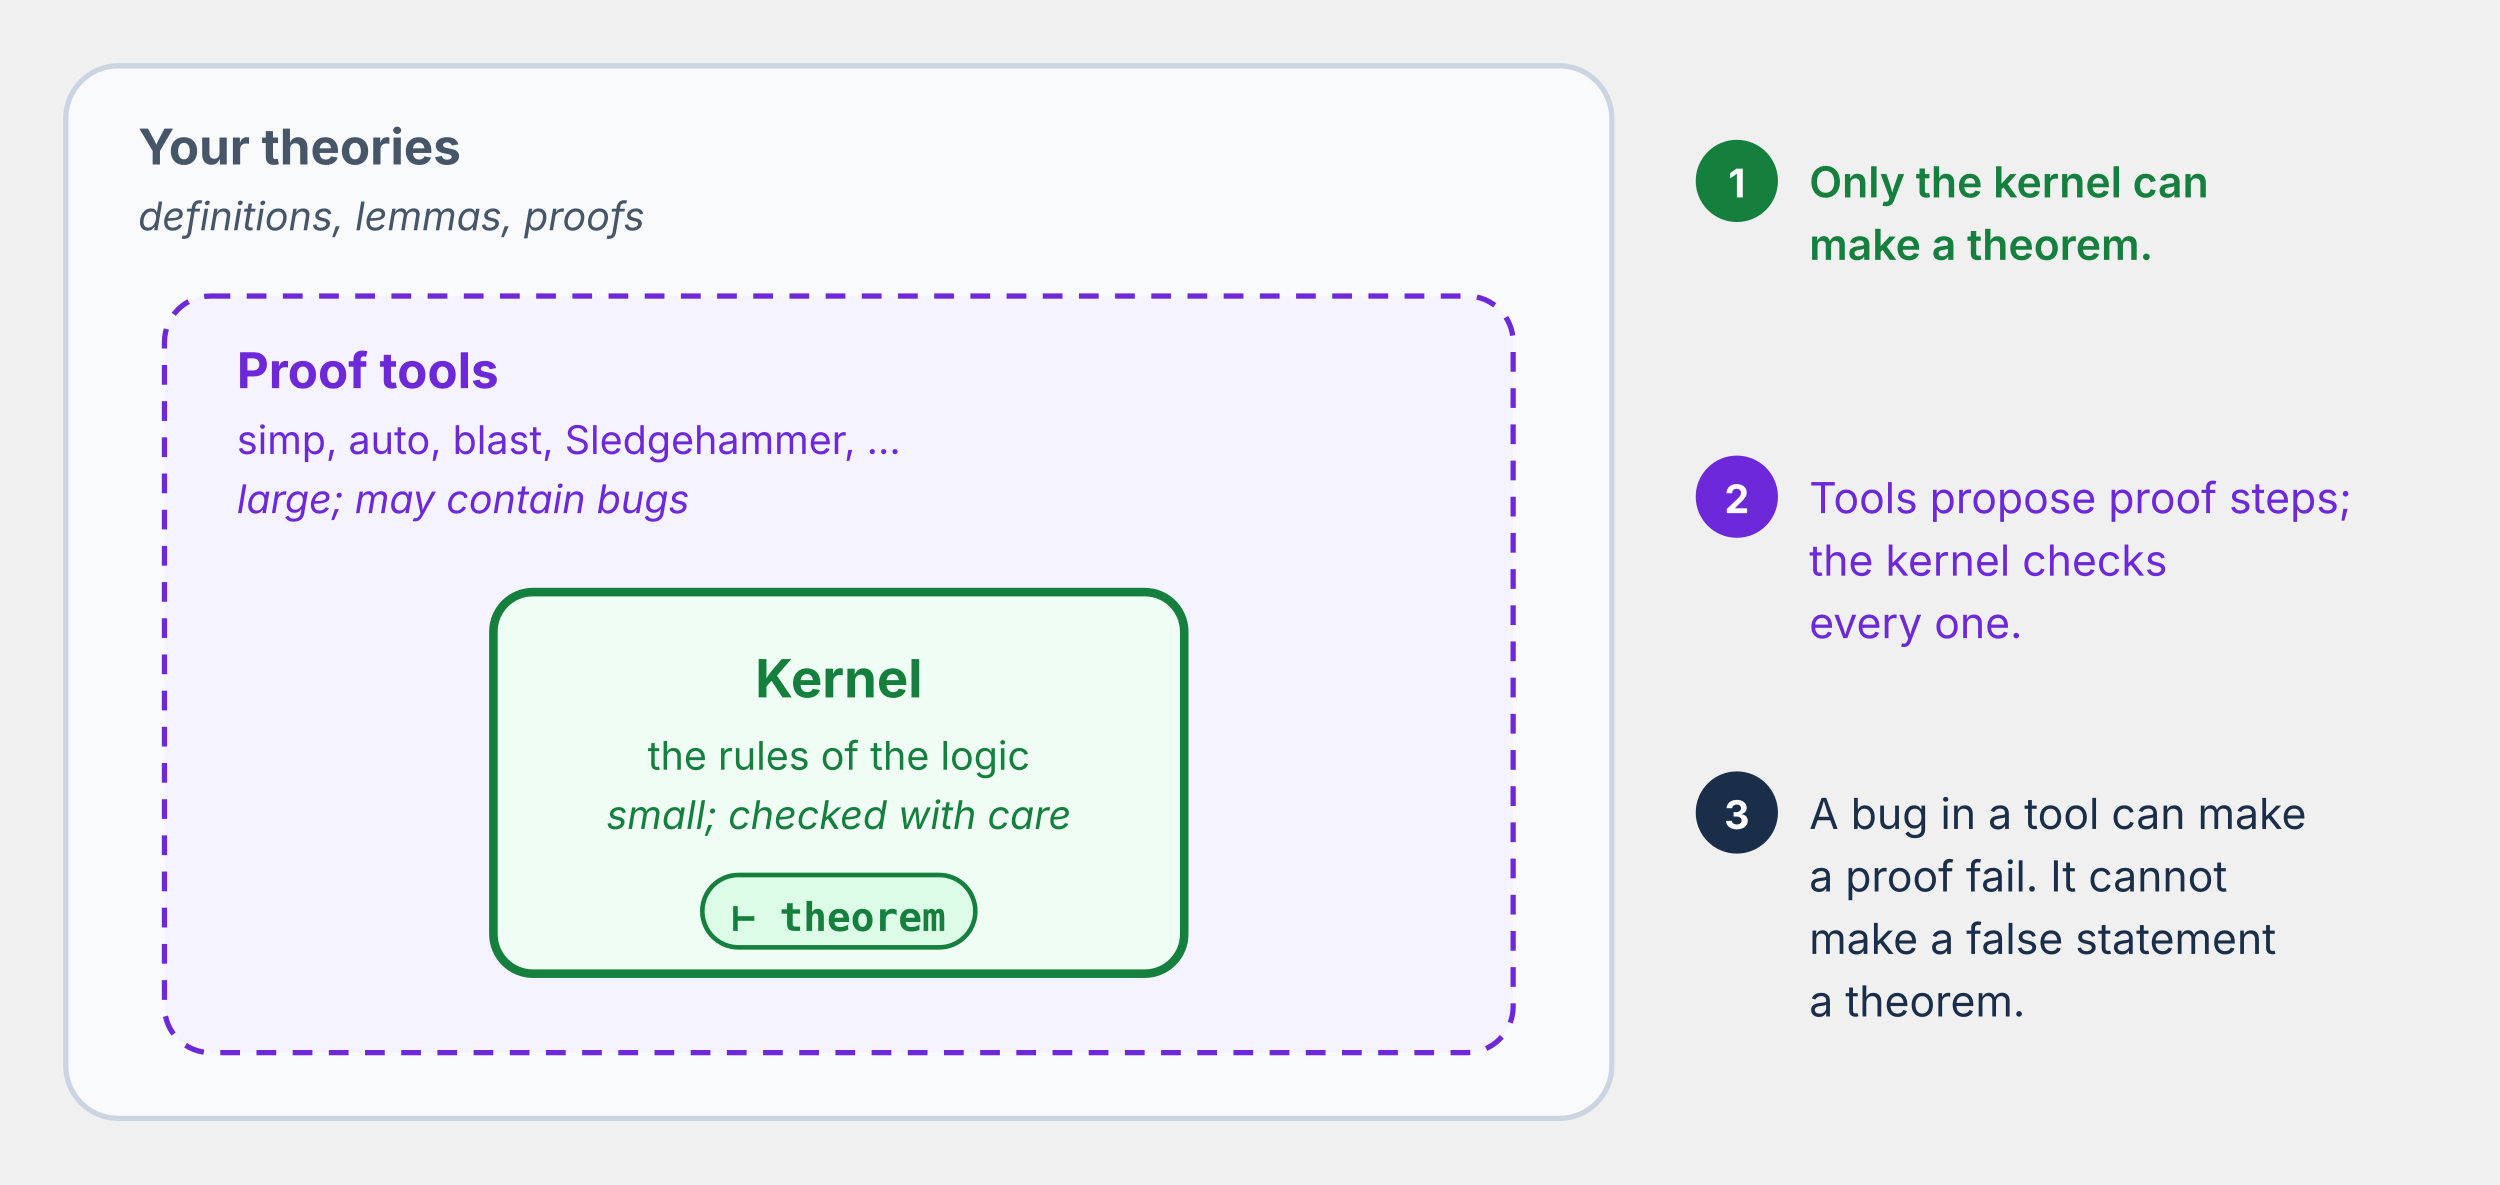
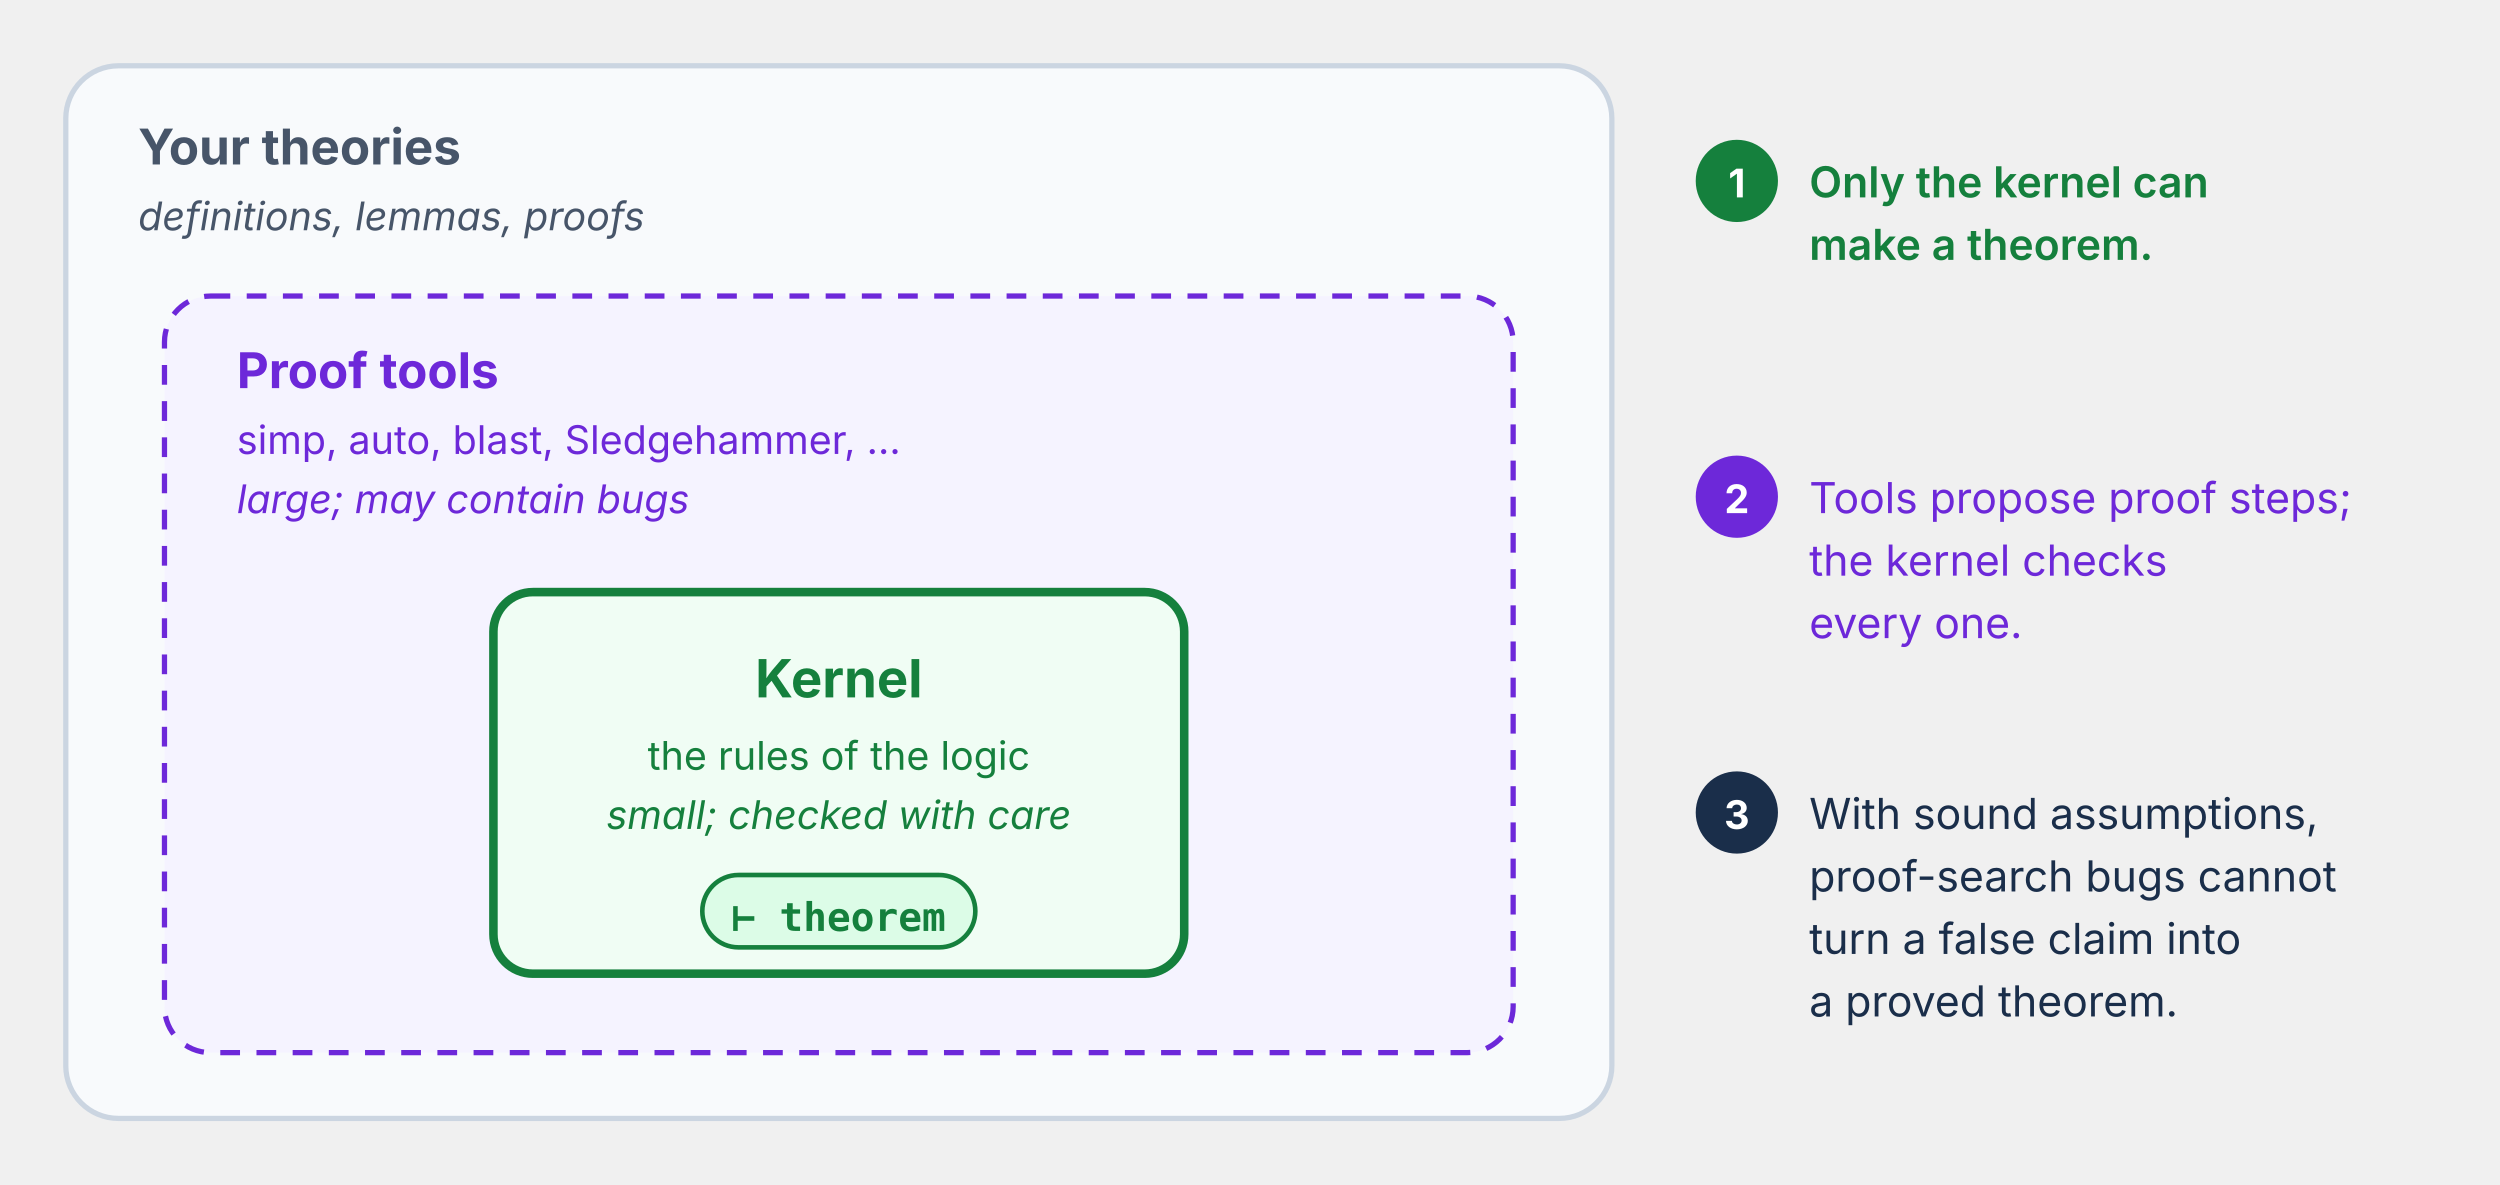
<svg xmlns="http://www.w3.org/2000/svg" viewBox="0 0 760 360" width="760" height="360" role="img">
  <defs />
  <rect x="20" y="20" width="470" height="320" rx="16" fill="#F8FAFC" stroke="#CBD5E1" stroke-width="1.6" />
  <text x="42" y="50" font-family="'DM Sans', system-ui, -apple-system, 'Segoe UI', 'PingFang SC', 'Hiragino Sans GB', 'Microsoft YaHei', 'Noto Sans SC', sans-serif" font-size="15" font-weight="700" fill="#475569" text-anchor="start">Your theories</text>
  <text x="42" y="70" font-family="'DM Sans', system-ui, -apple-system, 'Segoe UI', 'PingFang SC', 'Hiragino Sans GB', 'Microsoft YaHei', 'Noto Sans SC', sans-serif" font-size="12" font-weight="400" fill="#475569" text-anchor="start" font-style="italic">definitions, lemmas, proofs</text>
  <rect x="50" y="90" width="410" height="230" rx="14" fill="#F5F3FF" stroke="#6D28D9" stroke-width="1.6" stroke-dasharray="6 5" />
  <text x="72" y="118" font-family="'DM Sans', system-ui, -apple-system, 'Segoe UI', 'PingFang SC', 'Hiragino Sans GB', 'Microsoft YaHei', 'Noto Sans SC', sans-serif" font-size="15" font-weight="700" fill="#6D28D9" text-anchor="start">Proof tools</text>
  <text x="72" y="138" font-family="'DM Sans', system-ui, -apple-system, 'Segoe UI', 'PingFang SC', 'Hiragino Sans GB', 'Microsoft YaHei', 'Noto Sans SC', sans-serif" font-size="12" font-weight="400" fill="#6D28D9" text-anchor="start">simp, auto, blast, Sledgehammer, …</text>
  <text x="72" y="156" font-family="'DM Sans', system-ui, -apple-system, 'Segoe UI', 'PingFang SC', 'Hiragino Sans GB', 'Microsoft YaHei', 'Noto Sans SC', sans-serif" font-size="12" font-weight="400" fill="#6D28D9" text-anchor="start" font-style="italic">large; may contain bugs</text>
  <rect x="150" y="180" width="210" height="116" rx="12" fill="#F0FDF4" stroke="#15803D" stroke-width="2.6" />
  <text x="255" y="212" font-family="'DM Sans', system-ui, -apple-system, 'Segoe UI', 'PingFang SC', 'Hiragino Sans GB', 'Microsoft YaHei', 'Noto Sans SC', sans-serif" font-size="16" font-weight="700" fill="#15803D" text-anchor="middle">Kernel</text>
  <text x="255" y="234" font-family="'DM Sans', system-ui, -apple-system, 'Segoe UI', 'PingFang SC', 'Hiragino Sans GB', 'Microsoft YaHei', 'Noto Sans SC', sans-serif" font-size="12" font-weight="400" fill="#15803D" text-anchor="middle">the rules of the logic</text>
  <text x="255" y="252" font-family="'DM Sans', system-ui, -apple-system, 'Segoe UI', 'PingFang SC', 'Hiragino Sans GB', 'Microsoft YaHei', 'Noto Sans SC', sans-serif" font-size="12" font-weight="400" fill="#15803D" text-anchor="middle" font-style="italic">small; checked with care</text>
  <rect x="213.5" y="266" width="83" height="22" rx="11.0" fill="#DCFCE7" stroke="#15803D" stroke-width="1.4" />
  <text x="255.0" y="283" font-family="'Isabelle DejaVu Sans Mono', 'DejaVu Sans Mono', Consolas, Menlo, 'PingFang SC', 'Microsoft YaHei', monospace" font-size="12" font-weight="600" fill="#15803D" text-anchor="middle">⊢ theorem</text>
  <circle cx="528" cy="55" r="12" fill="#15803D" stroke="#15803D" stroke-width="1" />
  <text x="528" y="60" font-family="'DM Sans', system-ui, -apple-system, 'Segoe UI', 'PingFang SC', 'Hiragino Sans GB', 'Microsoft YaHei', 'Noto Sans SC', sans-serif" font-size="12" font-weight="700" fill="#FFFFFF" text-anchor="middle">1</text>
  <text x="550" y="60" font-family="'DM Sans', system-ui, -apple-system, 'Segoe UI', 'PingFang SC', 'Hiragino Sans GB', 'Microsoft YaHei', 'Noto Sans SC', sans-serif" font-size="13" font-weight="600" fill="#15803D" text-anchor="start">Only the kernel can</text>
  <text x="550" y="79" font-family="'DM Sans', system-ui, -apple-system, 'Segoe UI', 'PingFang SC', 'Hiragino Sans GB', 'Microsoft YaHei', 'Noto Sans SC', sans-serif" font-size="13" font-weight="600" fill="#15803D" text-anchor="start">make a theorem.</text>
  <circle cx="528" cy="151" r="12" fill="#6D28D9" stroke="#6D28D9" stroke-width="1" />
  <text x="528" y="156" font-family="'DM Sans', system-ui, -apple-system, 'Segoe UI', 'PingFang SC', 'Hiragino Sans GB', 'Microsoft YaHei', 'Noto Sans SC', sans-serif" font-size="12" font-weight="700" fill="#FFFFFF" text-anchor="middle">2</text>
  <text x="550" y="156" font-family="'DM Sans', system-ui, -apple-system, 'Segoe UI', 'PingFang SC', 'Hiragino Sans GB', 'Microsoft YaHei', 'Noto Sans SC', sans-serif" font-size="13" font-weight="400" fill="#6D28D9" text-anchor="start">Tools propose proof steps;</text>
  <text x="550" y="175" font-family="'DM Sans', system-ui, -apple-system, 'Segoe UI', 'PingFang SC', 'Hiragino Sans GB', 'Microsoft YaHei', 'Noto Sans SC', sans-serif" font-size="13" font-weight="400" fill="#6D28D9" text-anchor="start">the kernel checks</text>
  <text x="550" y="194" font-family="'DM Sans', system-ui, -apple-system, 'Segoe UI', 'PingFang SC', 'Hiragino Sans GB', 'Microsoft YaHei', 'Noto Sans SC', sans-serif" font-size="13" font-weight="400" fill="#6D28D9" text-anchor="start">every one.</text>
  <circle cx="528" cy="247" r="12" fill="#1A2E4A" stroke="#1A2E4A" stroke-width="1" />
  <text x="528" y="252" font-family="'DM Sans', system-ui, -apple-system, 'Segoe UI', 'PingFang SC', 'Hiragino Sans GB', 'Microsoft YaHei', 'Noto Sans SC', sans-serif" font-size="12" font-weight="700" fill="#FFFFFF" text-anchor="middle">3</text>
-   <text x="550" y="252" font-family="'DM Sans', system-ui, -apple-system, 'Segoe UI', 'PingFang SC', 'Hiragino Sans GB', 'Microsoft YaHei', 'Noto Sans SC', sans-serif" font-size="13" font-weight="400" fill="#1A2E4A" text-anchor="start">A bug in a tool can make</text>
-   <text x="550" y="271" font-family="'DM Sans', system-ui, -apple-system, 'Segoe UI', 'PingFang SC', 'Hiragino Sans GB', 'Microsoft YaHei', 'Noto Sans SC', sans-serif" font-size="13" font-weight="400" fill="#1A2E4A" text-anchor="start">a proof fail. It cannot</text>
-   <text x="550" y="290" font-family="'DM Sans', system-ui, -apple-system, 'Segoe UI', 'PingFang SC', 'Hiragino Sans GB', 'Microsoft YaHei', 'Noto Sans SC', sans-serif" font-size="13" font-weight="400" fill="#1A2E4A" text-anchor="start">make a false statement</text>
-   <text x="550" y="309" font-family="'DM Sans', system-ui, -apple-system, 'Segoe UI', 'PingFang SC', 'Hiragino Sans GB', 'Microsoft YaHei', 'Noto Sans SC', sans-serif" font-size="13" font-weight="400" fill="#1A2E4A" text-anchor="start">a theorem.</text>
+   <text x="550" y="252" font-family="'DM Sans', system-ui, -apple-system, 'Segoe UI', 'PingFang SC', 'Hiragino Sans GB', 'Microsoft YaHei', 'Noto Sans SC', sans-serif" font-size="13" font-weight="400" fill="#1A2E4A" text-anchor="start">With sound assumptions,</text>
+   <text x="550" y="271" font-family="'DM Sans', system-ui, -apple-system, 'Segoe UI', 'PingFang SC', 'Hiragino Sans GB', 'Microsoft YaHei', 'Noto Sans SC', sans-serif" font-size="13" font-weight="400" fill="#1A2E4A" text-anchor="start">proof-search bugs cannot</text>
+   <text x="550" y="290" font-family="'DM Sans', system-ui, -apple-system, 'Segoe UI', 'PingFang SC', 'Hiragino Sans GB', 'Microsoft YaHei', 'Noto Sans SC', sans-serif" font-size="13" font-weight="400" fill="#1A2E4A" text-anchor="start">turn a false claim into</text>
+   <text x="550" y="309" font-family="'DM Sans', system-ui, -apple-system, 'Segoe UI', 'PingFang SC', 'Hiragino Sans GB', 'Microsoft YaHei', 'Noto Sans SC', sans-serif" font-size="13" font-weight="400" fill="#1A2E4A" text-anchor="start">a proved theorem.</text>
</svg>
